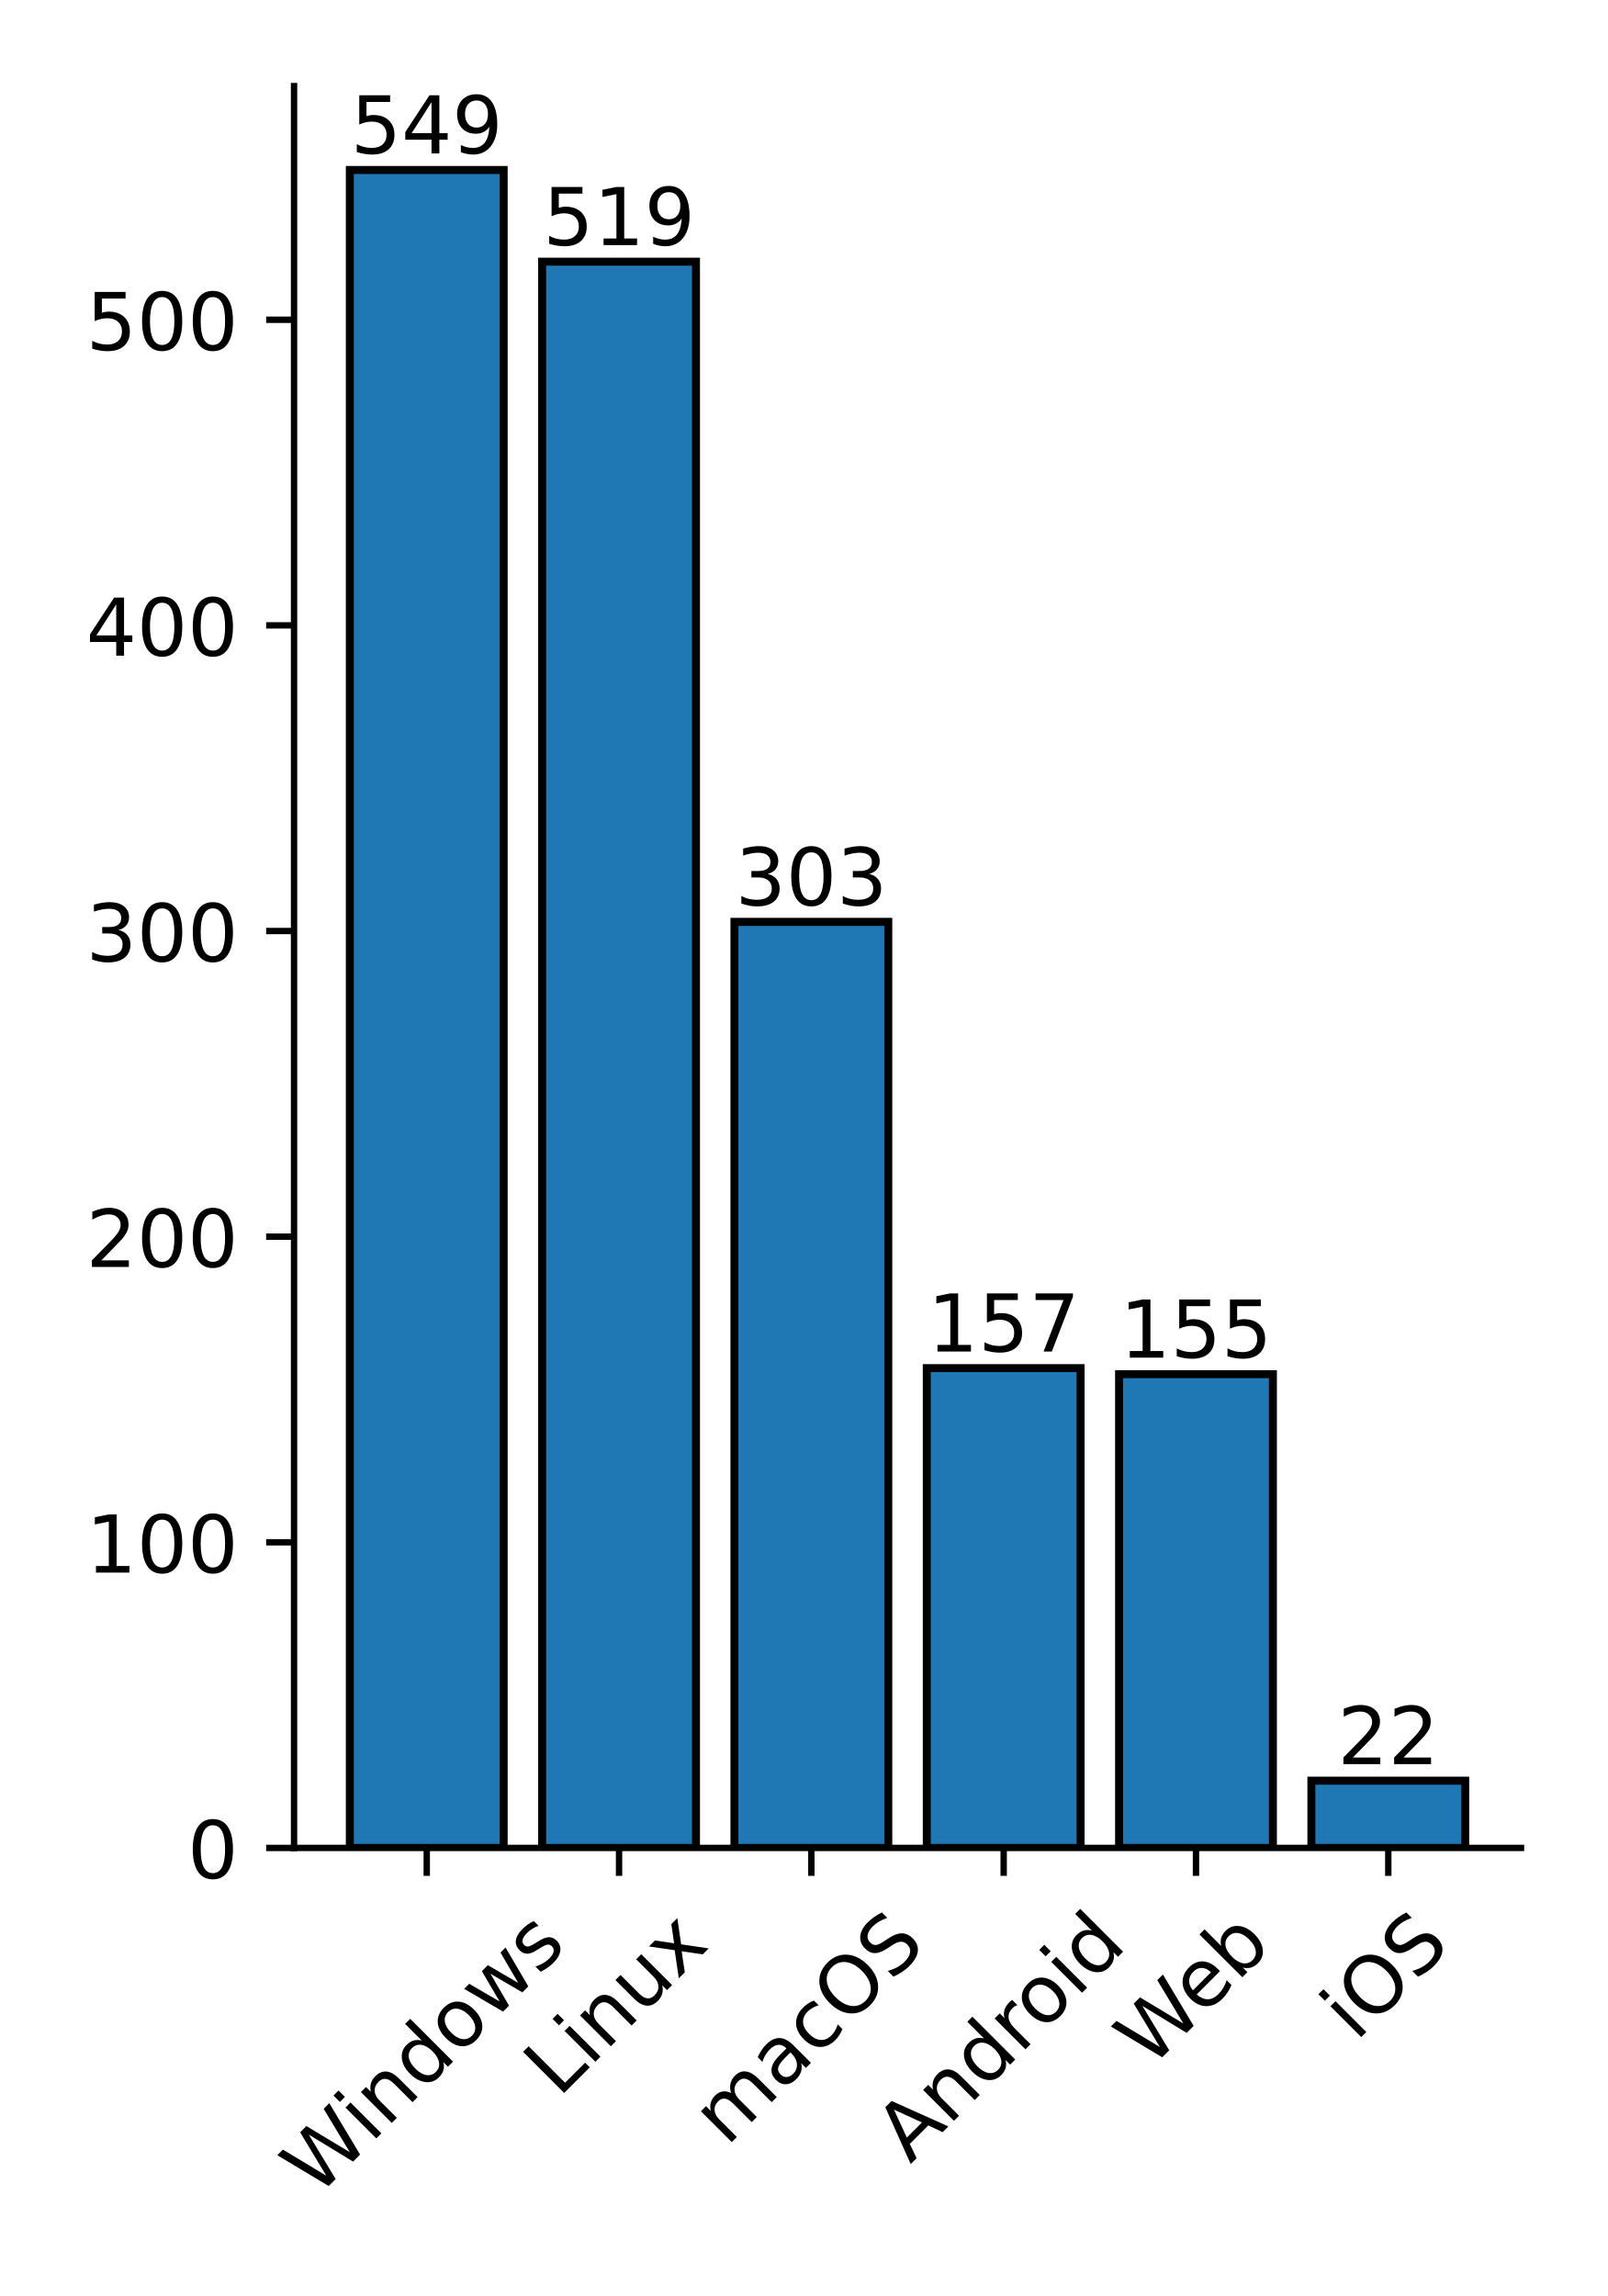
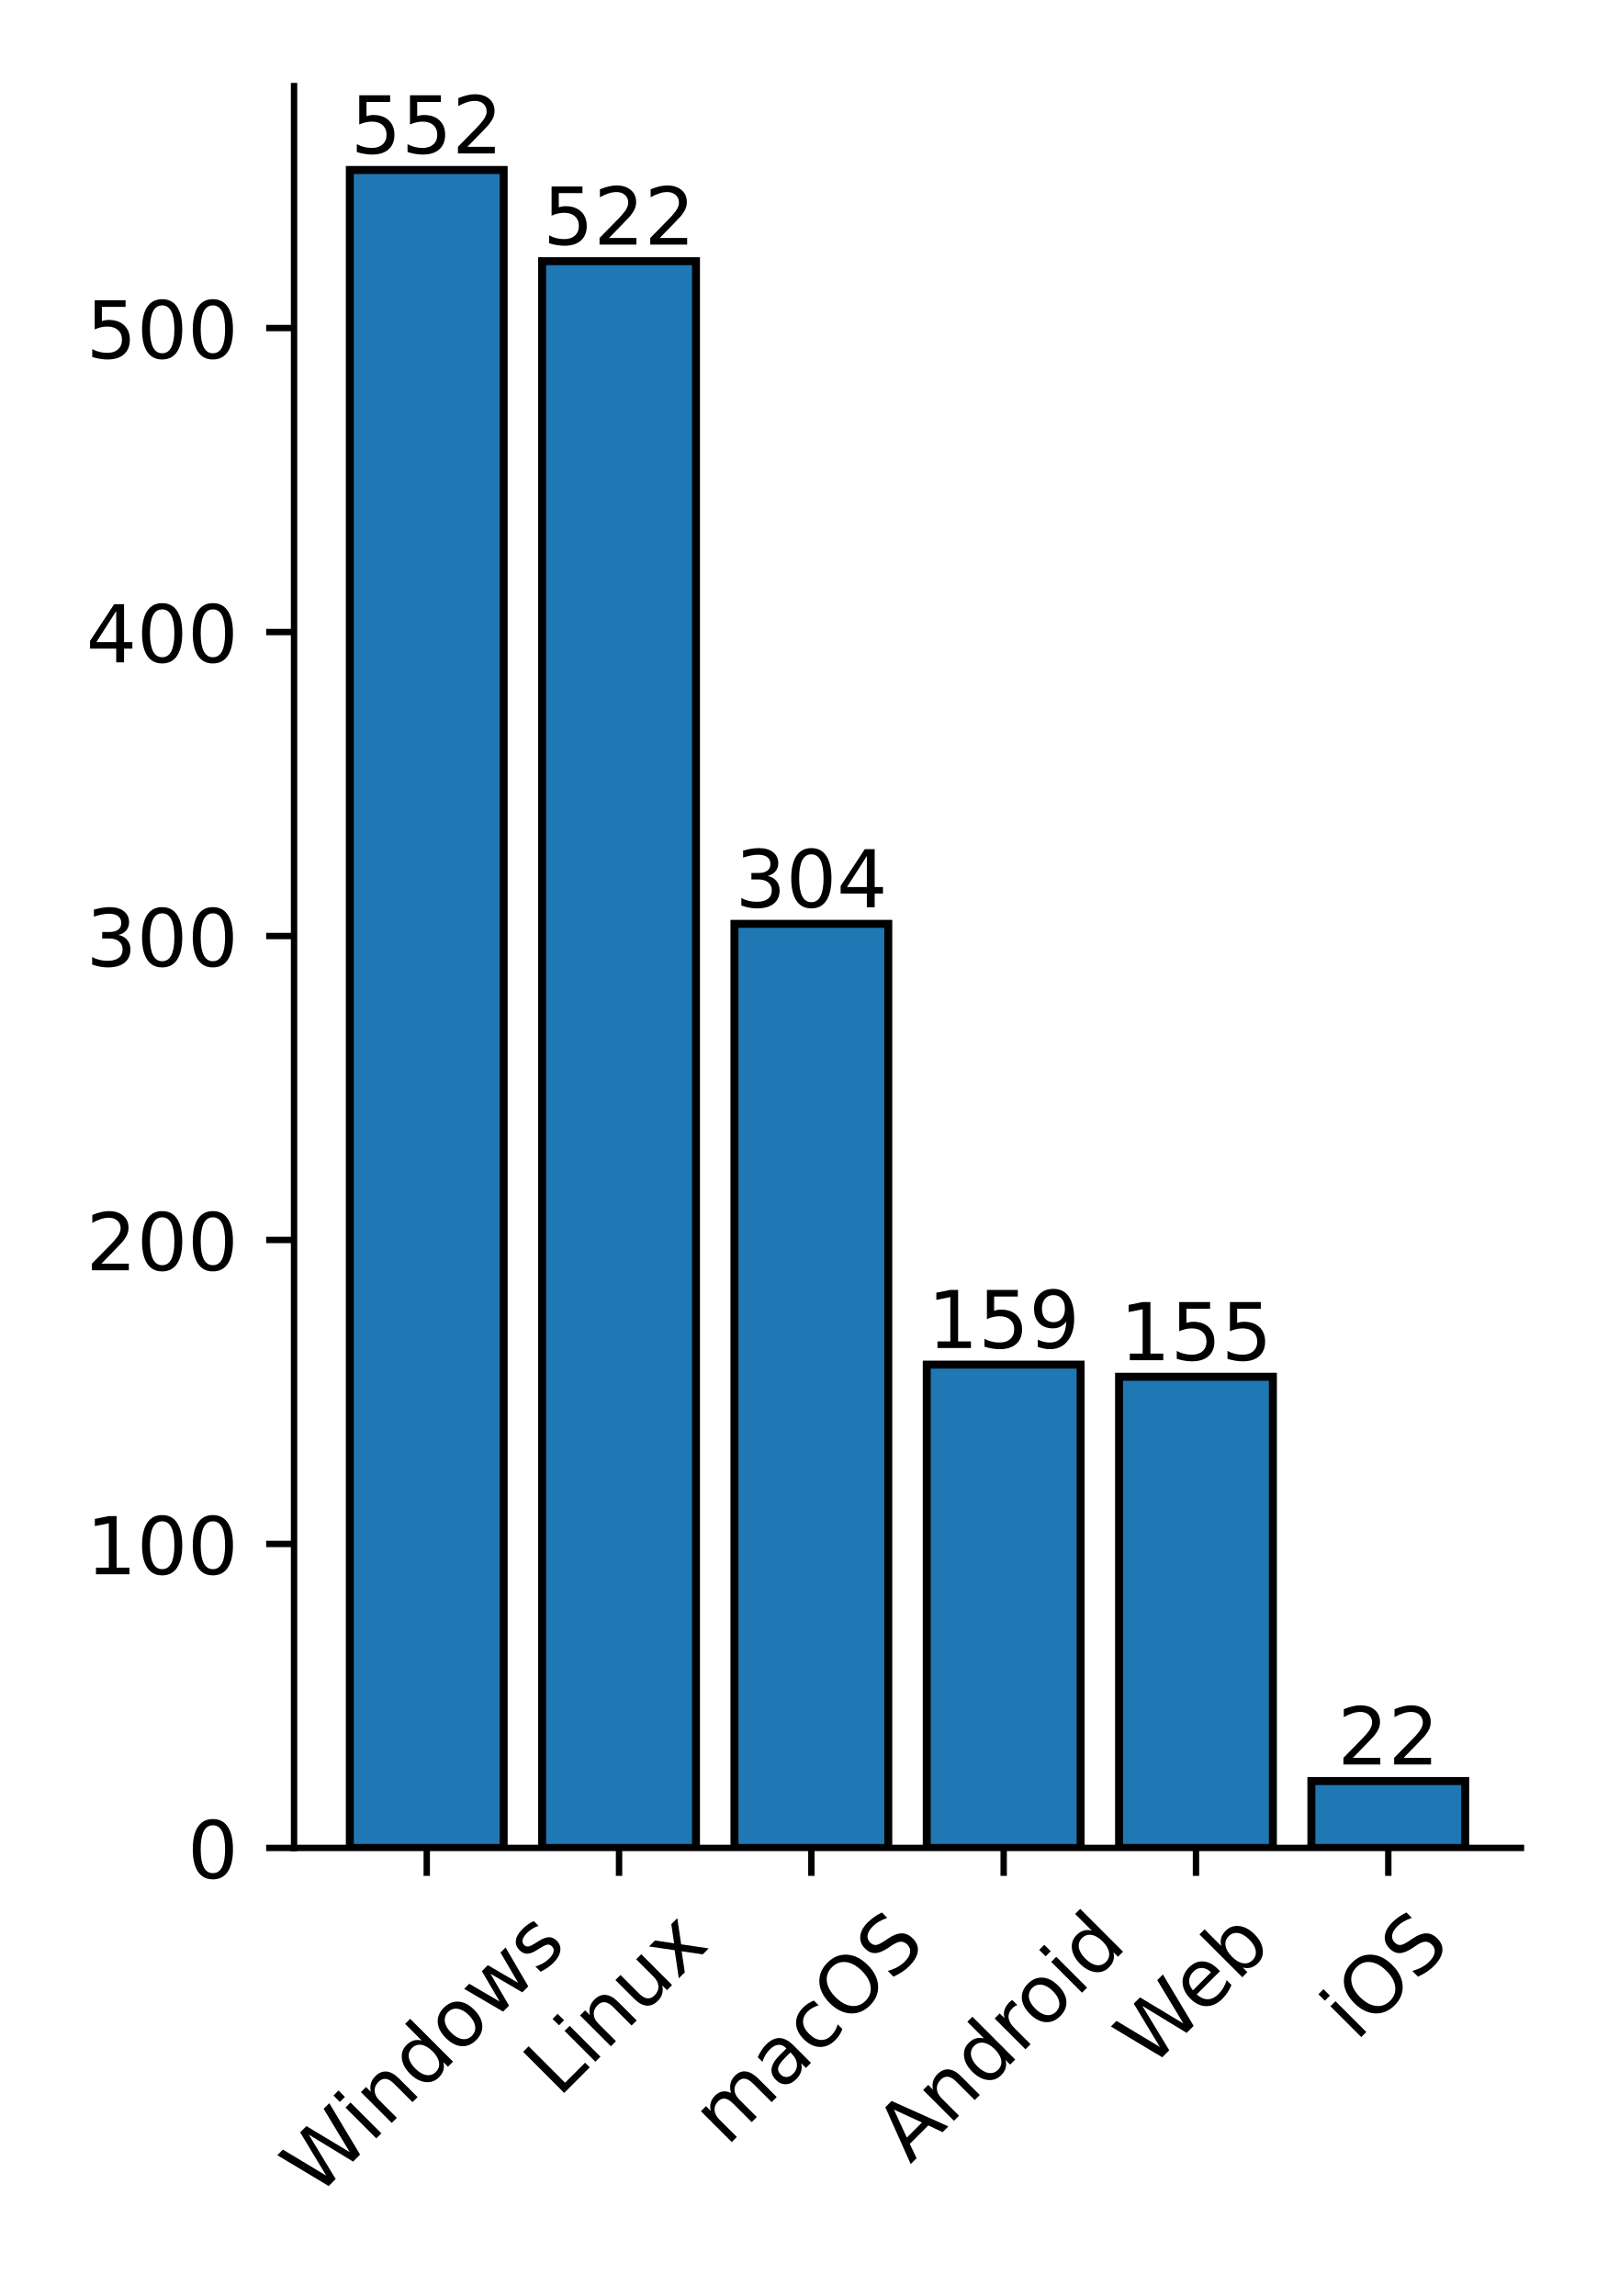
<svg xmlns="http://www.w3.org/2000/svg" xmlns:xlink="http://www.w3.org/1999/xlink" height="288pt" version="1.1" viewBox="0 0 201.6 288" width="201.6pt">
  <defs>
    <style type="text/css">*{stroke-linecap:butt;stroke-linejoin:round;}</style>
  </defs>
  <g id="figure_1">
    <g id="patch_1">
      <path d="M 0 288  L 201.6 288  L 201.6 0  L 0 0  z " style="fill:none;" />
    </g>
    <g id="axes_1">
      <g id="patch_2">
        <path d="M 36.888 231.796  L 190.8 231.796  L 190.8 10.8  L 36.888 10.8  z " style="fill:none;" />
      </g>
      <g id="patch_3">
-         <path clip-path="url(#pfa07629294)" d="M 43.884 231.796  L 63.183 231.796  L 63.183 21.324  L 43.884 21.324  z " style="fill:#1f77b4;stroke:#000000;stroke-linejoin:miter;" />
+         <path clip-path="url(#p0016c231f0)" d="M 43.884 231.796  L 63.183 231.796  L 63.183 21.324  L 43.884 21.324  z " style="fill:#1f77b4;stroke:#000000;stroke-linejoin:miter;" />
      </g>
      <g id="patch_4">
-         <path clip-path="url(#pfa07629294)" d="M 68.008 231.796  L 87.307 231.796  L 87.307 32.825  L 68.008 32.825  z " style="fill:#1f77b4;stroke:#000000;stroke-linejoin:miter;" />
+         <path clip-path="url(#p0016c231f0)" d="M 68.008 231.796  L 87.307 231.796  L 87.307 32.762  L 68.008 32.762  z " style="fill:#1f77b4;stroke:#000000;stroke-linejoin:miter;" />
      </g>
      <g id="patch_5">
-         <path clip-path="url(#pfa07629294)" d="M 92.132 231.796  L 111.431 231.796  L 111.431 115.634  L 92.132 115.634  z " style="fill:#1f77b4;stroke:#000000;stroke-linejoin:miter;" />
+         <path clip-path="url(#p0016c231f0)" d="M 92.132 231.796  L 111.431 231.796  L 111.431 115.884  L 92.132 115.884  z " style="fill:#1f77b4;stroke:#000000;stroke-linejoin:miter;" />
      </g>
      <g id="patch_6">
-         <path clip-path="url(#pfa07629294)" d="M 116.256 231.796  L 135.556 231.796  L 135.556 171.607  L 116.256 171.607  z " style="fill:#1f77b4;stroke:#000000;stroke-linejoin:miter;" />
+         <path clip-path="url(#p0016c231f0)" d="M 116.256 231.796  L 135.556 231.796  L 135.556 171.171  L 116.256 171.171  z " style="fill:#1f77b4;stroke:#000000;stroke-linejoin:miter;" />
      </g>
      <g id="patch_7">
-         <path clip-path="url(#pfa07629294)" d="M 140.38 231.796  L 159.68 231.796  L 159.68 172.373  L 140.38 172.373  z " style="fill:#1f77b4;stroke:#000000;stroke-linejoin:miter;" />
+         <path clip-path="url(#p0016c231f0)" d="M 140.38 231.796  L 159.68 231.796  L 159.68 172.696  L 140.38 172.696  z " style="fill:#1f77b4;stroke:#000000;stroke-linejoin:miter;" />
      </g>
      <g id="patch_8">
-         <path clip-path="url(#pfa07629294)" d="M 164.505 231.796  L 183.804 231.796  L 183.804 223.362  L 164.505 223.362  z " style="fill:#1f77b4;stroke:#000000;stroke-linejoin:miter;" />
+         <path clip-path="url(#p0016c231f0)" d="M 164.505 231.796  L 183.804 231.796  L 183.804 223.408  L 164.505 223.408  z " style="fill:#1f77b4;stroke:#000000;stroke-linejoin:miter;" />
      </g>
      <g id="matplotlib.axis_1">
        <g id="xtick_1">
          <g id="line2d_1">
            <defs>
-               <path d="M 0 0  L 0 3.5  " id="m11d115593d" style="stroke:#000000;stroke-width:0.8;" />
+               <path d="M 0 0  L 0 3.5  " id="m2e4c6c0246" style="stroke:#000000;stroke-width:0.8;" />
            </defs>
            <g>
-               <use style="stroke:#000000;stroke-width:0.8;" x="53.533" xlink:href="#m11d115593d" y="231.796" />
+               <use style="stroke:#000000;stroke-width:0.8;" x="53.533" xlink:href="#m2e4c6c0246" y="231.796" />
            </g>
          </g>
          <g id="text_1">
            <g transform="translate(39.7043 275.7294)rotate(-45)scale(0.1 -0.1)">
              <defs>
                <path d="M 213 4666  L 850 4666  L 1831 722  L 2809 4666  L 3519 4666  L 4500 722  L 5478 4666  L 6119 4666  L 4947 0  L 4153 0  L 3169 4050  L 2175 0  L 1381 0  L 213 4666  z " id="DejaVuSans-57" transform="scale(0.015625)" />
                <path d="M 603 3500  L 1178 3500  L 1178 0  L 603 0  L 603 3500  z M 603 4863  L 1178 4863  L 1178 4134  L 603 4134  L 603 4863  z " id="DejaVuSans-69" transform="scale(0.015625)" />
                <path d="M 3513 2113  L 3513 0  L 2938 0  L 2938 2094  Q 2938 2591 2744 2837  Q 2550 3084 2163 3084  Q 1697 3084 1428 2787  Q 1159 2491 1159 1978  L 1159 0  L 581 0  L 581 3500  L 1159 3500  L 1159 2956  Q 1366 3272 1645 3428  Q 1925 3584 2291 3584  Q 2894 3584 3203 3211  Q 3513 2838 3513 2113  z " id="DejaVuSans-6e" transform="scale(0.015625)" />
                <path d="M 2906 2969  L 2906 4863  L 3481 4863  L 3481 0  L 2906 0  L 2906 525  Q 2725 213 2448 61  Q 2172 -91 1784 -91  Q 1150 -91 751 415  Q 353 922 353 1747  Q 353 2572 751 3078  Q 1150 3584 1784 3584  Q 2172 3584 2448 3432  Q 2725 3281 2906 2969  z M 947 1747  Q 947 1113 1208 752  Q 1469 391 1925 391  Q 2381 391 2643 752  Q 2906 1113 2906 1747  Q 2906 2381 2643 2742  Q 2381 3103 1925 3103  Q 1469 3103 1208 2742  Q 947 2381 947 1747  z " id="DejaVuSans-64" transform="scale(0.015625)" />
                <path d="M 1959 3097  Q 1497 3097 1228 2736  Q 959 2375 959 1747  Q 959 1119 1226 758  Q 1494 397 1959 397  Q 2419 397 2687 759  Q 2956 1122 2956 1747  Q 2956 2369 2687 2733  Q 2419 3097 1959 3097  z M 1959 3584  Q 2709 3584 3137 3096  Q 3566 2609 3566 1747  Q 3566 888 3137 398  Q 2709 -91 1959 -91  Q 1206 -91 779 398  Q 353 888 353 1747  Q 353 2609 779 3096  Q 1206 3584 1959 3584  z " id="DejaVuSans-6f" transform="scale(0.015625)" />
                <path d="M 269 3500  L 844 3500  L 1563 769  L 2278 3500  L 2956 3500  L 3675 769  L 4391 3500  L 4966 3500  L 4050 0  L 3372 0  L 2619 2869  L 1863 0  L 1184 0  L 269 3500  z " id="DejaVuSans-77" transform="scale(0.015625)" />
                <path d="M 2834 3397  L 2834 2853  Q 2591 2978 2328 3040  Q 2066 3103 1784 3103  Q 1356 3103 1142 2972  Q 928 2841 928 2578  Q 928 2378 1081 2264  Q 1234 2150 1697 2047  L 1894 2003  Q 2506 1872 2764 1633  Q 3022 1394 3022 966  Q 3022 478 2636 193  Q 2250 -91 1575 -91  Q 1294 -91 989 -36  Q 684 19 347 128  L 347 722  Q 666 556 975 473  Q 1284 391 1588 391  Q 1994 391 2212 530  Q 2431 669 2431 922  Q 2431 1156 2273 1281  Q 2116 1406 1581 1522  L 1381 1569  Q 847 1681 609 1914  Q 372 2147 372 2553  Q 372 3047 722 3315  Q 1072 3584 1716 3584  Q 2034 3584 2315 3537  Q 2597 3491 2834 3397  z " id="DejaVuSans-73" transform="scale(0.015625)" />
              </defs>
              <use xlink:href="#DejaVuSans-57" />
              <use x="96.627" xlink:href="#DejaVuSans-69" />
              <use x="124.41" xlink:href="#DejaVuSans-6e" />
              <use x="187.789" xlink:href="#DejaVuSans-64" />
              <use x="251.266" xlink:href="#DejaVuSans-6f" />
              <use x="312.447" xlink:href="#DejaVuSans-77" />
              <use x="394.234" xlink:href="#DejaVuSans-73" />
            </g>
          </g>
        </g>
        <g id="xtick_2">
          <g id="line2d_2">
            <g>
-               <use style="stroke:#000000;stroke-width:0.8;" x="77.657" xlink:href="#m11d115593d" y="231.796" />
+               <use style="stroke:#000000;stroke-width:0.8;" x="77.657" xlink:href="#m2e4c6c0246" y="231.796" />
            </g>
          </g>
          <g id="text_2">
            <g transform="translate(70.08254 263.2214)rotate(-45)scale(0.1 -0.1)">
              <defs>
                <path d="M 628 4666  L 1259 4666  L 1259 531  L 3531 531  L 3531 0  L 628 0  L 628 4666  z " id="DejaVuSans-4c" transform="scale(0.015625)" />
                <path d="M 544 1381  L 544 3500  L 1119 3500  L 1119 1403  Q 1119 906 1312 657  Q 1506 409 1894 409  Q 2359 409 2629 706  Q 2900 1003 2900 1516  L 2900 3500  L 3475 3500  L 3475 0  L 2900 0  L 2900 538  Q 2691 219 2414 64  Q 2138 -91 1772 -91  Q 1169 -91 856 284  Q 544 659 544 1381  z M 1991 3584  L 1991 3584  z " id="DejaVuSans-75" transform="scale(0.015625)" />
                <path d="M 3513 3500  L 2247 1797  L 3578 0  L 2900 0  L 1881 1375  L 863 0  L 184 0  L 1544 1831  L 300 3500  L 978 3500  L 1906 2253  L 2834 3500  L 3513 3500  z " id="DejaVuSans-78" transform="scale(0.015625)" />
              </defs>
              <use xlink:href="#DejaVuSans-4c" />
              <use x="55.713" xlink:href="#DejaVuSans-69" />
              <use x="83.496" xlink:href="#DejaVuSans-6e" />
              <use x="146.875" xlink:href="#DejaVuSans-75" />
              <use x="210.254" xlink:href="#DejaVuSans-78" />
            </g>
          </g>
        </g>
        <g id="xtick_3">
          <g id="line2d_3">
            <g>
-               <use style="stroke:#000000;stroke-width:0.8;" x="101.782" xlink:href="#m11d115593d" y="231.796" />
+               <use style="stroke:#000000;stroke-width:0.8;" x="101.782" xlink:href="#m2e4c6c0246" y="231.796" />
            </g>
          </g>
          <g id="text_3">
            <g transform="translate(91.15073 269.3334)rotate(-45)scale(0.1 -0.1)">
              <defs>
                <path d="M 3328 2828  Q 3544 3216 3844 3400  Q 4144 3584 4550 3584  Q 5097 3584 5394 3201  Q 5691 2819 5691 2113  L 5691 0  L 5113 0  L 5113 2094  Q 5113 2597 4934 2840  Q 4756 3084 4391 3084  Q 3944 3084 3684 2787  Q 3425 2491 3425 1978  L 3425 0  L 2847 0  L 2847 2094  Q 2847 2600 2669 2842  Q 2491 3084 2119 3084  Q 1678 3084 1418 2786  Q 1159 2488 1159 1978  L 1159 0  L 581 0  L 581 3500  L 1159 3500  L 1159 2956  Q 1356 3278 1631 3431  Q 1906 3584 2284 3584  Q 2666 3584 2933 3390  Q 3200 3197 3328 2828  z " id="DejaVuSans-6d" transform="scale(0.015625)" />
                <path d="M 2194 1759  Q 1497 1759 1228 1600  Q 959 1441 959 1056  Q 959 750 1161 570  Q 1363 391 1709 391  Q 2188 391 2477 730  Q 2766 1069 2766 1631  L 2766 1759  L 2194 1759  z M 3341 1997  L 3341 0  L 2766 0  L 2766 531  Q 2569 213 2275 61  Q 1981 -91 1556 -91  Q 1019 -91 701 211  Q 384 513 384 1019  Q 384 1609 779 1909  Q 1175 2209 1959 2209  L 2766 2209  L 2766 2266  Q 2766 2663 2505 2880  Q 2244 3097 1772 3097  Q 1472 3097 1187 3025  Q 903 2953 641 2809  L 641 3341  Q 956 3463 1253 3523  Q 1550 3584 1831 3584  Q 2591 3584 2966 3190  Q 3341 2797 3341 1997  z " id="DejaVuSans-61" transform="scale(0.015625)" />
                <path d="M 3122 3366  L 3122 2828  Q 2878 2963 2633 3030  Q 2388 3097 2138 3097  Q 1578 3097 1268 2742  Q 959 2388 959 1747  Q 959 1106 1268 751  Q 1578 397 2138 397  Q 2388 397 2633 464  Q 2878 531 3122 666  L 3122 134  Q 2881 22 2623 -34  Q 2366 -91 2075 -91  Q 1284 -91 818 406  Q 353 903 353 1747  Q 353 2603 823 3093  Q 1294 3584 2113 3584  Q 2378 3584 2631 3529  Q 2884 3475 3122 3366  z " id="DejaVuSans-63" transform="scale(0.015625)" />
                <path d="M 2522 4238  Q 1834 4238 1429 3725  Q 1025 3213 1025 2328  Q 1025 1447 1429 934  Q 1834 422 2522 422  Q 3209 422 3611 934  Q 4013 1447 4013 2328  Q 4013 3213 3611 3725  Q 3209 4238 2522 4238  z M 2522 4750  Q 3503 4750 4090 4092  Q 4678 3434 4678 2328  Q 4678 1225 4090 567  Q 3503 -91 2522 -91  Q 1538 -91 948 565  Q 359 1222 359 2328  Q 359 3434 948 4092  Q 1538 4750 2522 4750  z " id="DejaVuSans-4f" transform="scale(0.015625)" />
                <path d="M 3425 4513  L 3425 3897  Q 3066 4069 2747 4153  Q 2428 4238 2131 4238  Q 1616 4238 1336 4038  Q 1056 3838 1056 3469  Q 1056 3159 1242 3001  Q 1428 2844 1947 2747  L 2328 2669  Q 3034 2534 3370 2195  Q 3706 1856 3706 1288  Q 3706 609 3251 259  Q 2797 -91 1919 -91  Q 1588 -91 1214 -16  Q 841 59 441 206  L 441 856  Q 825 641 1194 531  Q 1563 422 1919 422  Q 2459 422 2753 634  Q 3047 847 3047 1241  Q 3047 1584 2836 1778  Q 2625 1972 2144 2069  L 1759 2144  Q 1053 2284 737 2584  Q 422 2884 422 3419  Q 422 4038 858 4394  Q 1294 4750 2059 4750  Q 2388 4750 2728 4690  Q 3069 4631 3425 4513  z " id="DejaVuSans-53" transform="scale(0.015625)" />
              </defs>
              <use xlink:href="#DejaVuSans-6d" />
              <use x="97.412" xlink:href="#DejaVuSans-61" />
              <use x="158.691" xlink:href="#DejaVuSans-63" />
              <use x="213.672" xlink:href="#DejaVuSans-4f" />
              <use x="292.383" xlink:href="#DejaVuSans-53" />
            </g>
          </g>
        </g>
        <g id="xtick_4">
          <g id="line2d_4">
            <g>
-               <use style="stroke:#000000;stroke-width:0.8;" x="125.906" xlink:href="#m11d115593d" y="231.796" />
+               <use style="stroke:#000000;stroke-width:0.8;" x="125.906" xlink:href="#m2e4c6c0246" y="231.796" />
            </g>
          </g>
          <g id="text_4">
            <g transform="translate(114.1894 271.5045)rotate(-45)scale(0.1 -0.1)">
              <defs>
                <path d="M 2188 4044  L 1331 1722  L 3047 1722  L 2188 4044  z M 1831 4666  L 2547 4666  L 4325 0  L 3669 0  L 3244 1197  L 1141 1197  L 716 0  L 50 0  L 1831 4666  z " id="DejaVuSans-41" transform="scale(0.015625)" />
                <path d="M 2631 2963  Q 2534 3019 2420 3045  Q 2306 3072 2169 3072  Q 1681 3072 1420 2755  Q 1159 2438 1159 1844  L 1159 0  L 581 0  L 581 3500  L 1159 3500  L 1159 2956  Q 1341 3275 1631 3429  Q 1922 3584 2338 3584  Q 2397 3584 2469 3576  Q 2541 3569 2628 3553  L 2631 2963  z " id="DejaVuSans-72" transform="scale(0.015625)" />
              </defs>
              <use xlink:href="#DejaVuSans-41" />
              <use x="68.408" xlink:href="#DejaVuSans-6e" />
              <use x="131.787" xlink:href="#DejaVuSans-64" />
              <use x="195.264" xlink:href="#DejaVuSans-72" />
              <use x="234.127" xlink:href="#DejaVuSans-6f" />
              <use x="295.309" xlink:href="#DejaVuSans-69" />
              <use x="323.092" xlink:href="#DejaVuSans-64" />
            </g>
          </g>
        </g>
        <g id="xtick_5">
          <g id="line2d_5">
            <g>
-               <use style="stroke:#000000;stroke-width:0.8;" x="150.03" xlink:href="#m11d115593d" y="231.796" />
+               <use style="stroke:#000000;stroke-width:0.8;" x="150.03" xlink:href="#m2e4c6c0246" y="231.796" />
            </g>
          </g>
          <g id="text_5">
            <g transform="translate(144.2732 259.5853)rotate(-45)scale(0.1 -0.1)">
              <defs>
                <path d="M 3597 1894  L 3597 1613  L 953 1613  Q 991 1019 1311 708  Q 1631 397 2203 397  Q 2534 397 2845 478  Q 3156 559 3463 722  L 3463 178  Q 3153 47 2828 -22  Q 2503 -91 2169 -91  Q 1331 -91 842 396  Q 353 884 353 1716  Q 353 2575 817 3079  Q 1281 3584 2069 3584  Q 2775 3584 3186 3129  Q 3597 2675 3597 1894  z M 3022 2063  Q 3016 2534 2758 2815  Q 2500 3097 2075 3097  Q 1594 3097 1305 2825  Q 1016 2553 972 2059  L 3022 2063  z " id="DejaVuSans-65" transform="scale(0.015625)" />
                <path d="M 3116 1747  Q 3116 2381 2855 2742  Q 2594 3103 2138 3103  Q 1681 3103 1420 2742  Q 1159 2381 1159 1747  Q 1159 1113 1420 752  Q 1681 391 2138 391  Q 2594 391 2855 752  Q 3116 1113 3116 1747  z M 1159 2969  Q 1341 3281 1617 3432  Q 1894 3584 2278 3584  Q 2916 3584 3314 3078  Q 3713 2572 3713 1747  Q 3713 922 3314 415  Q 2916 -91 2278 -91  Q 1894 -91 1617 61  Q 1341 213 1159 525  L 1159 0  L 581 0  L 581 4863  L 1159 4863  L 1159 2969  z " id="DejaVuSans-62" transform="scale(0.015625)" />
              </defs>
              <use xlink:href="#DejaVuSans-57" />
              <use x="93.002" xlink:href="#DejaVuSans-65" />
              <use x="154.525" xlink:href="#DejaVuSans-62" />
            </g>
          </g>
        </g>
        <g id="xtick_6">
          <g id="line2d_6">
            <g>
-               <use style="stroke:#000000;stroke-width:0.8;" x="174.154" xlink:href="#m11d115593d" y="231.796" />
+               <use style="stroke:#000000;stroke-width:0.8;" x="174.154" xlink:href="#m2e4c6c0246" y="231.796" />
            </g>
          </g>
          <g id="text_6">
            <g transform="translate(170.0956 256.189)rotate(-45)scale(0.1 -0.1)">
              <use xlink:href="#DejaVuSans-69" />
              <use x="27.783" xlink:href="#DejaVuSans-4f" />
              <use x="106.494" xlink:href="#DejaVuSans-53" />
            </g>
          </g>
        </g>
      </g>
      <g id="matplotlib.axis_2">
        <g id="ytick_1">
          <g id="line2d_7">
            <defs>
-               <path d="M 0 0  L -3.5 0  " id="m2a84a11e10" style="stroke:#000000;stroke-width:0.8;" />
+               <path d="M 0 0  L -3.5 0  " id="m413abdff29" style="stroke:#000000;stroke-width:0.8;" />
            </defs>
            <g>
-               <use style="stroke:#000000;stroke-width:0.8;" x="36.888" xlink:href="#m2a84a11e10" y="231.796" />
+               <use style="stroke:#000000;stroke-width:0.8;" x="36.888" xlink:href="#m413abdff29" y="231.796" />
            </g>
          </g>
          <g id="text_7">
            <g transform="translate(23.525 235.5956)scale(0.1 -0.1)">
              <defs>
                <path d="M 2034 4250  Q 1547 4250 1301 3770  Q 1056 3291 1056 2328  Q 1056 1369 1301 889  Q 1547 409 2034 409  Q 2525 409 2770 889  Q 3016 1369 3016 2328  Q 3016 3291 2770 3770  Q 2525 4250 2034 4250  z M 2034 4750  Q 2819 4750 3233 4129  Q 3647 3509 3647 2328  Q 3647 1150 3233 529  Q 2819 -91 2034 -91  Q 1250 -91 836 529  Q 422 1150 422 2328  Q 422 3509 836 4129  Q 1250 4750 2034 4750  z " id="DejaVuSans-30" transform="scale(0.015625)" />
              </defs>
              <use xlink:href="#DejaVuSans-30" />
            </g>
          </g>
        </g>
        <g id="ytick_2">
          <g id="line2d_8">
            <g>
-               <use style="stroke:#000000;stroke-width:0.8;" x="36.888" xlink:href="#m2a84a11e10" y="193.459" />
+               <use style="stroke:#000000;stroke-width:0.8;" x="36.888" xlink:href="#m413abdff29" y="193.667" />
            </g>
          </g>
          <g id="text_8">
-             <g transform="translate(10.8 197.2581)scale(0.1 -0.1)">
+             <g transform="translate(10.8 197.4665)scale(0.1 -0.1)">
              <defs>
                <path d="M 794 531  L 1825 531  L 1825 4091  L 703 3866  L 703 4441  L 1819 4666  L 2450 4666  L 2450 531  L 3481 531  L 3481 0  L 794 0  L 794 531  z " id="DejaVuSans-31" transform="scale(0.015625)" />
              </defs>
              <use xlink:href="#DejaVuSans-31" />
              <use x="63.623" xlink:href="#DejaVuSans-30" />
              <use x="127.246" xlink:href="#DejaVuSans-30" />
            </g>
          </g>
        </g>
        <g id="ytick_3">
          <g id="line2d_9">
            <g>
-               <use style="stroke:#000000;stroke-width:0.8;" x="36.888" xlink:href="#m2a84a11e10" y="155.121" />
+               <use style="stroke:#000000;stroke-width:0.8;" x="36.888" xlink:href="#m413abdff29" y="155.538" />
            </g>
          </g>
          <g id="text_9">
-             <g transform="translate(10.8 158.9206)scale(0.1 -0.1)">
+             <g transform="translate(10.8 159.3374)scale(0.1 -0.1)">
              <defs>
                <path d="M 1228 531  L 3431 531  L 3431 0  L 469 0  L 469 531  Q 828 903 1448 1529  Q 2069 2156 2228 2338  Q 2531 2678 2651 2914  Q 2772 3150 2772 3378  Q 2772 3750 2511 3984  Q 2250 4219 1831 4219  Q 1534 4219 1204 4116  Q 875 4013 500 3803  L 500 4441  Q 881 4594 1212 4672  Q 1544 4750 1819 4750  Q 2544 4750 2975 4387  Q 3406 4025 3406 3419  Q 3406 3131 3298 2873  Q 3191 2616 2906 2266  Q 2828 2175 2409 1742  Q 1991 1309 1228 531  z " id="DejaVuSans-32" transform="scale(0.015625)" />
              </defs>
              <use xlink:href="#DejaVuSans-32" />
              <use x="63.623" xlink:href="#DejaVuSans-30" />
              <use x="127.246" xlink:href="#DejaVuSans-30" />
            </g>
          </g>
        </g>
        <g id="ytick_4">
          <g id="line2d_10">
            <g>
-               <use style="stroke:#000000;stroke-width:0.8;" x="36.888" xlink:href="#m2a84a11e10" y="116.784" />
+               <use style="stroke:#000000;stroke-width:0.8;" x="36.888" xlink:href="#m413abdff29" y="117.409" />
            </g>
          </g>
          <g id="text_10">
-             <g transform="translate(10.8 120.5832)scale(0.1 -0.1)">
+             <g transform="translate(10.8 121.2082)scale(0.1 -0.1)">
              <defs>
                <path d="M 2597 2516  Q 3050 2419 3304 2112  Q 3559 1806 3559 1356  Q 3559 666 3084 287  Q 2609 -91 1734 -91  Q 1441 -91 1130 -33  Q 819 25 488 141  L 488 750  Q 750 597 1062 519  Q 1375 441 1716 441  Q 2309 441 2620 675  Q 2931 909 2931 1356  Q 2931 1769 2642 2001  Q 2353 2234 1838 2234  L 1294 2234  L 1294 2753  L 1863 2753  Q 2328 2753 2575 2939  Q 2822 3125 2822 3475  Q 2822 3834 2567 4026  Q 2313 4219 1838 4219  Q 1578 4219 1281 4162  Q 984 4106 628 3988  L 628 4550  Q 988 4650 1302 4700  Q 1616 4750 1894 4750  Q 2613 4750 3031 4423  Q 3450 4097 3450 3541  Q 3450 3153 3228 2886  Q 3006 2619 2597 2516  z " id="DejaVuSans-33" transform="scale(0.015625)" />
              </defs>
              <use xlink:href="#DejaVuSans-33" />
              <use x="63.623" xlink:href="#DejaVuSans-30" />
              <use x="127.246" xlink:href="#DejaVuSans-30" />
            </g>
          </g>
        </g>
        <g id="ytick_5">
          <g id="line2d_11">
            <g>
-               <use style="stroke:#000000;stroke-width:0.8;" x="36.888" xlink:href="#m2a84a11e10" y="78.446" />
+               <use style="stroke:#000000;stroke-width:0.8;" x="36.888" xlink:href="#m413abdff29" y="79.28" />
            </g>
          </g>
          <g id="text_11">
-             <g transform="translate(10.8 82.24569)scale(0.1 -0.1)">
+             <g transform="translate(10.8 83.07912)scale(0.1 -0.1)">
              <defs>
                <path d="M 2419 4116  L 825 1625  L 2419 1625  L 2419 4116  z M 2253 4666  L 3047 4666  L 3047 1625  L 3713 1625  L 3713 1100  L 3047 1100  L 3047 0  L 2419 0  L 2419 1100  L 313 1100  L 313 1709  L 2253 4666  z " id="DejaVuSans-34" transform="scale(0.015625)" />
              </defs>
              <use xlink:href="#DejaVuSans-34" />
              <use x="63.623" xlink:href="#DejaVuSans-30" />
              <use x="127.246" xlink:href="#DejaVuSans-30" />
            </g>
          </g>
        </g>
        <g id="ytick_6">
          <g id="line2d_12">
            <g>
-               <use style="stroke:#000000;stroke-width:0.8;" x="36.888" xlink:href="#m2a84a11e10" y="40.109" />
+               <use style="stroke:#000000;stroke-width:0.8;" x="36.888" xlink:href="#m413abdff29" y="41.151" />
            </g>
          </g>
          <g id="text_12">
-             <g transform="translate(10.8 43.90822)scale(0.1 -0.1)">
+             <g transform="translate(10.8 44.95)scale(0.1 -0.1)">
              <defs>
                <path d="M 691 4666  L 3169 4666  L 3169 4134  L 1269 4134  L 1269 2991  Q 1406 3038 1543 3061  Q 1681 3084 1819 3084  Q 2600 3084 3056 2656  Q 3513 2228 3513 1497  Q 3513 744 3044 326  Q 2575 -91 1722 -91  Q 1428 -91 1123 -41  Q 819 9 494 109  L 494 744  Q 775 591 1075 516  Q 1375 441 1709 441  Q 2250 441 2565 725  Q 2881 1009 2881 1497  Q 2881 1984 2565 2268  Q 2250 2553 1709 2553  Q 1456 2553 1204 2497  Q 953 2441 691 2322  L 691 4666  z " id="DejaVuSans-35" transform="scale(0.015625)" />
              </defs>
              <use xlink:href="#DejaVuSans-35" />
              <use x="63.623" xlink:href="#DejaVuSans-30" />
              <use x="127.246" xlink:href="#DejaVuSans-30" />
            </g>
          </g>
        </g>
      </g>
      <g id="patch_9">
        <path d="M 36.888 231.796  L 36.888 10.8  " style="fill:none;stroke:#000000;stroke-linecap:square;stroke-linejoin:miter;stroke-width:0.8;" />
      </g>
      <g id="patch_10">
        <path d="M 36.888 231.796  L 190.8 231.796  " style="fill:none;stroke:#000000;stroke-linecap:square;stroke-linejoin:miter;stroke-width:0.8;" />
      </g>
      <g id="text_13">
        <g transform="translate(43.98946 19.24395)scale(0.1 -0.1)">
+           <use xlink:href="#DejaVuSans-35" />
+           <use x="63.623" xlink:href="#DejaVuSans-35" />
+           <use x="127.246" xlink:href="#DejaVuSans-32" />
+         </g>
+       </g>
+       <g id="text_14">
+         <g transform="translate(68.11368 30.68268)scale(0.1 -0.1)">
+           <use xlink:href="#DejaVuSans-35" />
+           <use x="63.623" xlink:href="#DejaVuSans-32" />
+           <use x="127.246" xlink:href="#DejaVuSans-32" />
+         </g>
+       </g>
+       <g id="text_15">
+         <g transform="translate(92.23789 113.8042)scale(0.1 -0.1)">
+           <use xlink:href="#DejaVuSans-33" />
+           <use x="63.623" xlink:href="#DejaVuSans-30" />
+           <use x="127.246" xlink:href="#DejaVuSans-34" />
+         </g>
+       </g>
+       <g id="text_16">
+         <g transform="translate(116.3621 169.0914)scale(0.1 -0.1)">
          <defs>
            <path d="M 703 97  L 703 672  Q 941 559 1184 500  Q 1428 441 1663 441  Q 2288 441 2617 861  Q 2947 1281 2994 2138  Q 2813 1869 2534 1725  Q 2256 1581 1919 1581  Q 1219 1581 811 2004  Q 403 2428 403 3163  Q 403 3881 828 4315  Q 1253 4750 1959 4750  Q 2769 4750 3195 4129  Q 3622 3509 3622 2328  Q 3622 1225 3098 567  Q 2575 -91 1691 -91  Q 1453 -91 1209 -44  Q 966 3 703 97  z M 1959 2075  Q 2384 2075 2632 2365  Q 2881 2656 2881 3163  Q 2881 3666 2632 3958  Q 2384 4250 1959 4250  Q 1534 4250 1286 3958  Q 1038 3666 1038 3163  Q 1038 2656 1286 2365  Q 1534 2075 1959 2075  z " id="DejaVuSans-39" transform="scale(0.015625)" />
          </defs>
-           <use xlink:href="#DejaVuSans-35" />
-           <use x="63.623" xlink:href="#DejaVuSans-34" />
-           <use x="127.246" xlink:href="#DejaVuSans-39" />
-         </g>
-       </g>
-       <g id="text_14">
-         <g transform="translate(68.11368 30.74519)scale(0.1 -0.1)">
-           <use xlink:href="#DejaVuSans-35" />
-           <use x="63.623" xlink:href="#DejaVuSans-31" />
-           <use x="127.246" xlink:href="#DejaVuSans-39" />
-         </g>
-       </g>
-       <g id="text_15">
-         <g transform="translate(92.23789 113.5541)scale(0.1 -0.1)">
-           <use xlink:href="#DejaVuSans-33" />
-           <use x="63.623" xlink:href="#DejaVuSans-30" />
-           <use x="127.246" xlink:href="#DejaVuSans-33" />
-         </g>
-       </g>
-       <g id="text_16">
-         <g transform="translate(116.3621 169.5268)scale(0.1 -0.1)">
-           <defs>
-             <path d="M 525 4666  L 3525 4666  L 3525 4397  L 1831 0  L 1172 0  L 2766 4134  L 525 4134  L 525 4666  z " id="DejaVuSans-37" transform="scale(0.015625)" />
-           </defs>
          <use xlink:href="#DejaVuSans-31" />
          <use x="63.623" xlink:href="#DejaVuSans-35" />
-           <use x="127.246" xlink:href="#DejaVuSans-37" />
+           <use x="127.246" xlink:href="#DejaVuSans-39" />
        </g>
      </g>
      <g id="text_17">
-         <g transform="translate(140.4863 170.2936)scale(0.1 -0.1)">
+         <g transform="translate(140.4863 170.6165)scale(0.1 -0.1)">
          <use xlink:href="#DejaVuSans-31" />
          <use x="63.623" xlink:href="#DejaVuSans-35" />
          <use x="127.246" xlink:href="#DejaVuSans-35" />
        </g>
      </g>
      <g id="text_18">
-         <g transform="translate(167.7918 221.2824)scale(0.1 -0.1)">
+         <g transform="translate(167.7918 221.3283)scale(0.1 -0.1)">
          <use xlink:href="#DejaVuSans-32" />
          <use x="63.623" xlink:href="#DejaVuSans-32" />
        </g>
      </g>
    </g>
  </g>
  <defs>
-     <clipPath id="pfa07629294">
+     <clipPath id="p0016c231f0">
      <rect height="220.996" width="153.912" x="36.888" y="10.8" />
    </clipPath>
  </defs>
</svg>
